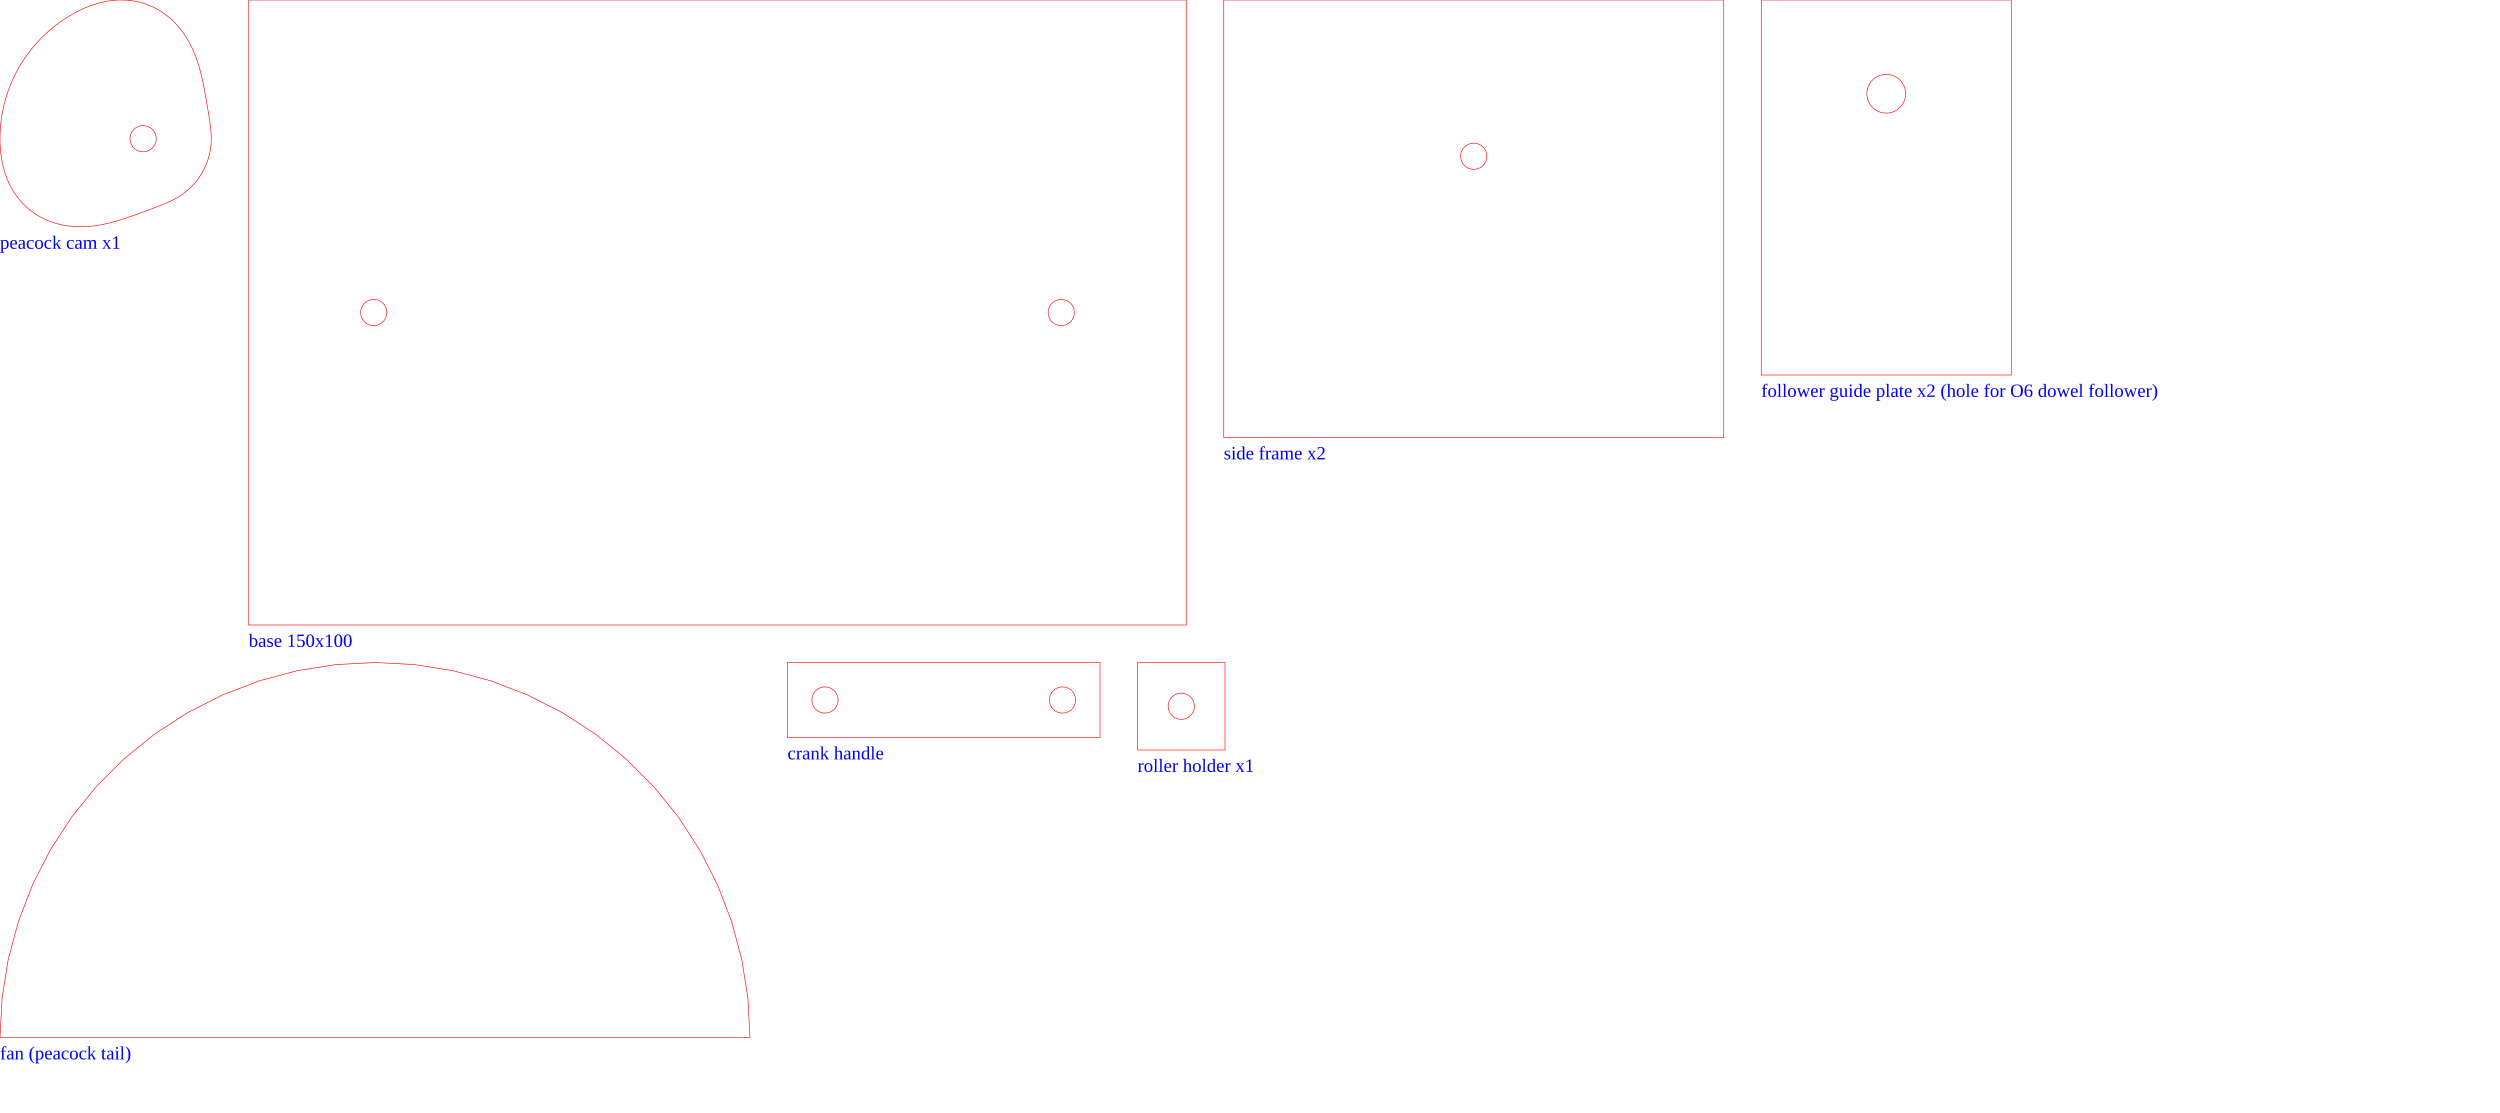
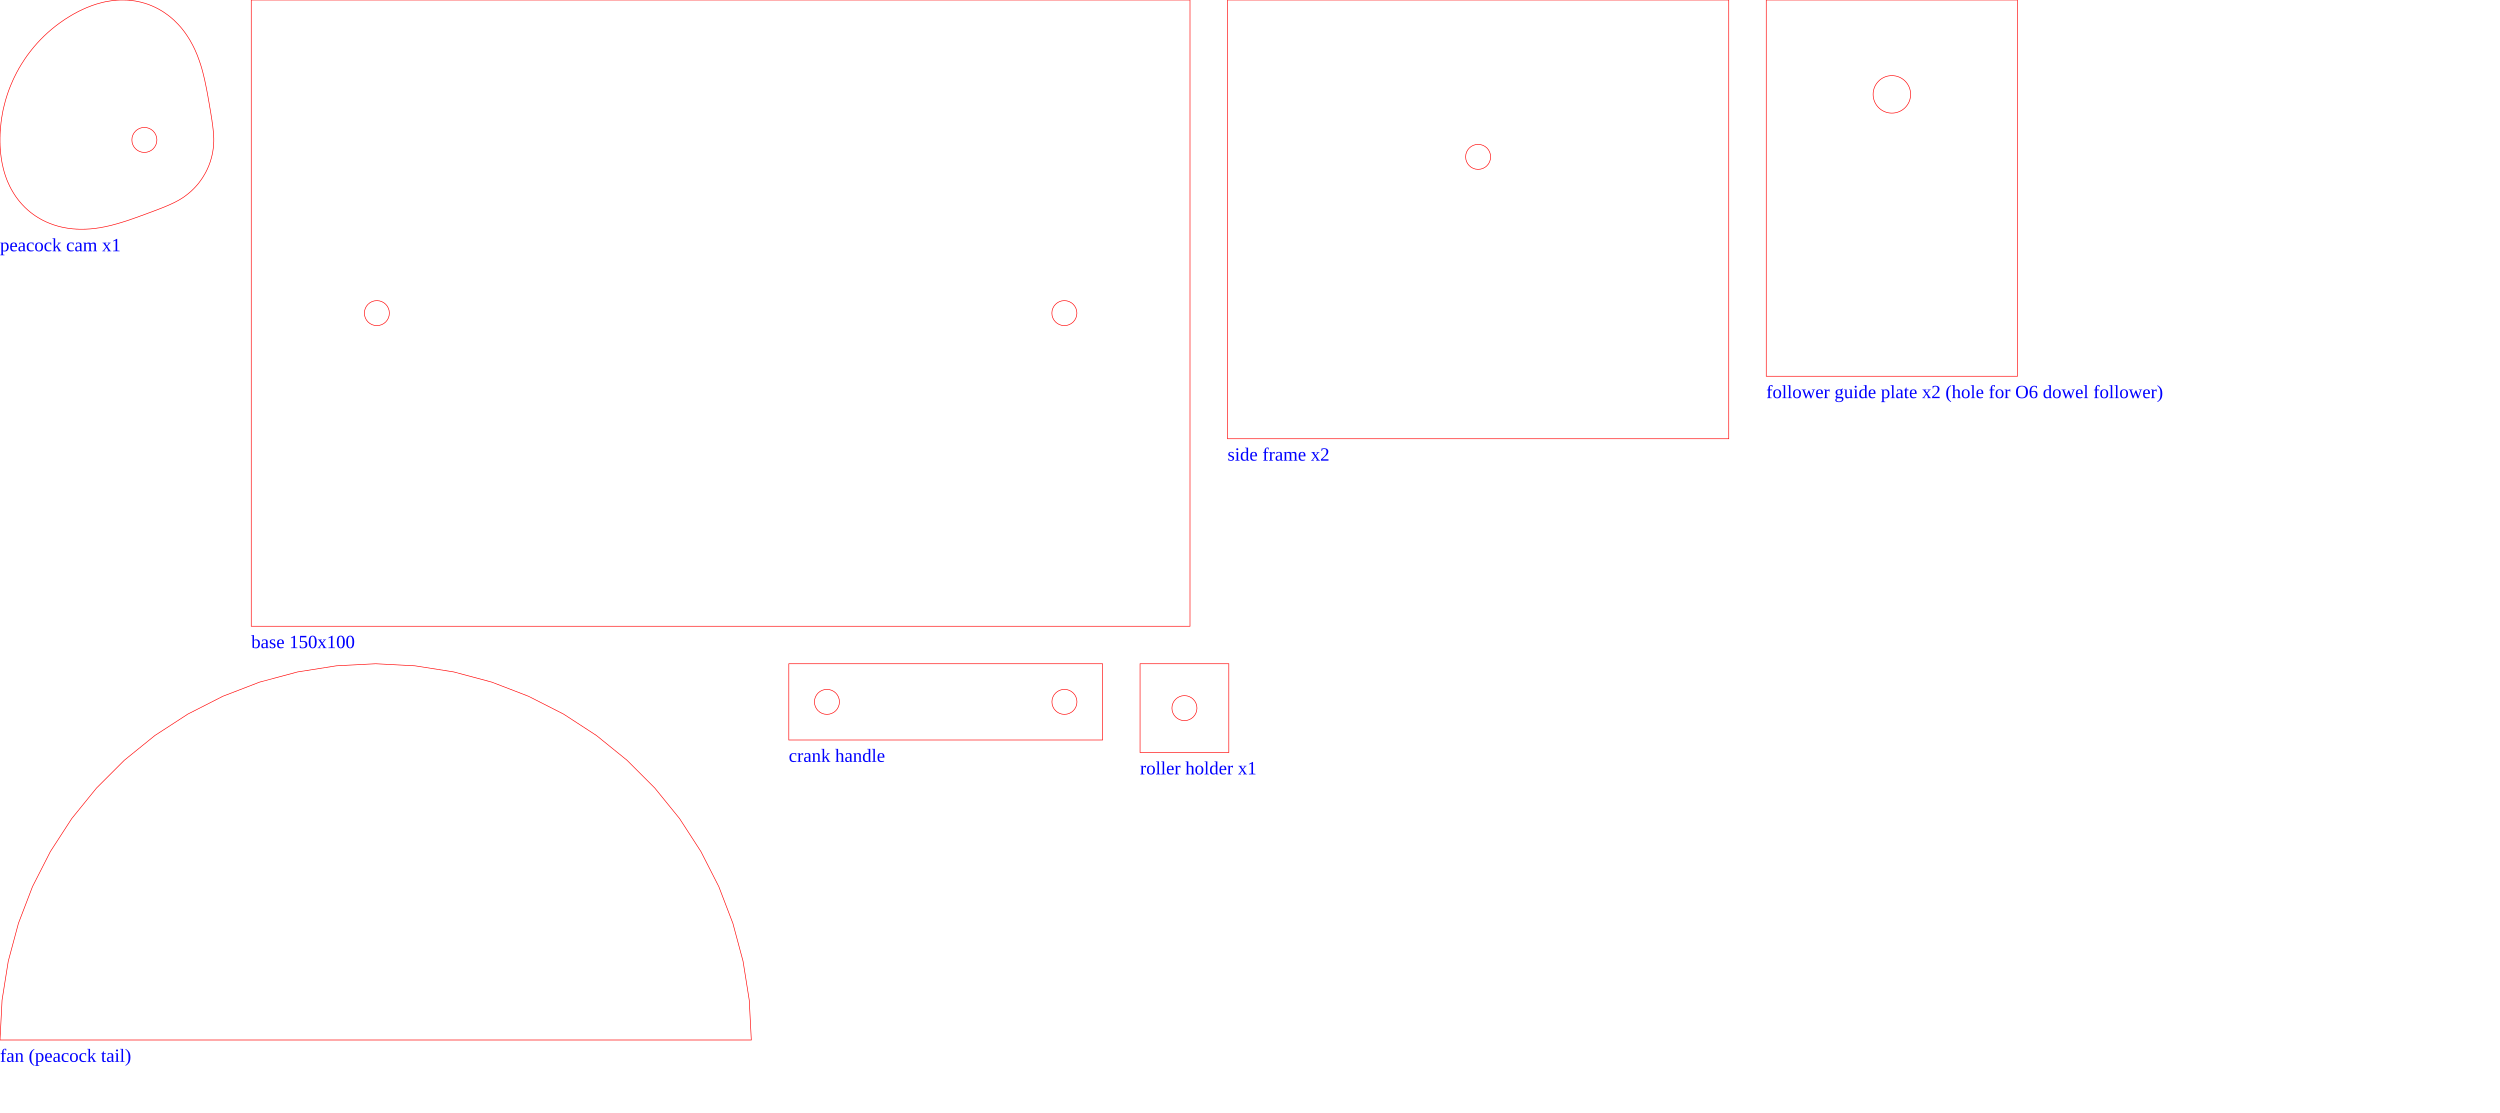
<svg xmlns="http://www.w3.org/2000/svg" width="400.0mm" height="178mm" viewBox="0 0 400.0 178">
-   <polygon points="33.80,22.19 33.80,22.09 33.80,22.00 33.80,21.90 33.79,21.80 33.79,21.70 33.79,21.60 33.78,21.50 33.77,21.39 33.77,21.29 33.76,21.18 33.75,21.08 33.74,20.97 33.73,20.86 33.72,20.75 33.71,20.64 33.70,20.53 33.69,20.42 33.68,20.31 33.66,20.19 33.65,20.08 33.63,19.96 33.62,19.85 33.60,19.73 33.59,19.61 33.57,19.49 33.55,19.37 33.54,19.25 33.52,19.13 33.50,19.01 33.48,18.89 33.46,18.76 33.44,18.64 33.42,18.51 33.40,18.38 33.38,18.26 33.36,18.13 33.34,18.00 33.32,17.87 33.30,17.74 33.28,17.61 33.25,17.48 33.23,17.35 33.21,17.21 33.19,17.08 33.16,16.95 33.14,16.81 33.12,16.68 33.10,16.54 33.07,16.41 33.05,16.27 33.02,16.13 33.00,16.00 32.98,15.86 32.95,15.72 32.93,15.58 32.90,15.44 32.88,15.30 32.85,15.16 32.83,15.02 32.80,14.88 32.78,14.74 32.75,14.60 32.72,14.46 32.70,14.32 32.67,14.17 32.64,14.03 32.61,13.89 32.58,13.75 32.56,13.60 32.53,13.46 32.50,13.31 32.47,13.17 32.44,13.02 32.40,12.88 32.37,12.73 32.34,12.59 32.31,12.44 32.27,12.30 32.24,12.15 32.20,12.01 32.17,11.86 32.13,11.71 32.09,11.56 32.06,11.42 32.02,11.27 31.98,11.12 31.93,10.97 31.89,10.83 31.85,10.68 31.81,10.53 31.76,10.38 31.72,10.23 31.67,10.09 31.62,9.94 31.57,9.79 31.52,9.64 31.47,9.49 31.42,9.34 31.36,9.20 31.31,9.05 31.25,8.90 31.19,8.75 31.13,8.60 31.07,8.45 31.01,8.31 30.95,8.16 30.88,8.01 30.82,7.87 30.75,7.72 30.68,7.57 30.61,7.43 30.53,7.28 30.46,7.14 30.39,6.99 30.31,6.85 30.23,6.70 30.15,6.56 30.07,6.42 29.98,6.28 29.90,6.14 29.81,6.00 29.72,5.86 29.63,5.72 29.54,5.58 29.45,5.44 29.36,5.31 29.26,5.17 29.16,5.04 29.06,4.90 28.96,4.77 28.86,4.64 28.75,4.51 28.64,4.38 28.54,4.25 28.43,4.13 28.32,4.00 28.20,3.88 28.09,3.76 27.97,3.64 27.85,3.52 27.73,3.40 27.61,3.28 27.49,3.17 27.37,3.06 27.24,2.94 27.11,2.83 26.98,2.73 26.85,2.62 26.72,2.51 26.59,2.41 26.45,2.31 26.32,2.21 26.18,2.11 26.04,2.02 25.90,1.92 25.76,1.83 25.62,1.74 25.47,1.66 25.33,1.57 25.18,1.49 25.03,1.41 24.88,1.33 24.73,1.25 24.58,1.17 24.43,1.10 24.27,1.03 24.12,0.96 23.96,0.90 23.81,0.83 23.65,0.77 23.49,0.71 23.33,0.65 23.17,0.60 23.00,0.55 22.84,0.50 22.68,0.45 22.51,0.40 22.35,0.36 22.18,0.32 22.01,0.28 21.85,0.25 21.68,0.21 21.51,0.18 21.34,0.15 21.17,0.13 21.00,0.10 20.83,0.08 20.65,0.06 20.48,0.05 20.31,0.03 20.13,0.02 19.96,0.01 19.78,0.01 19.61,0.00 19.43,0.00 19.26,0.00 19.08,0.00 18.90,0.01 18.73,0.02 18.55,0.03 18.37,0.04 18.19,0.06 18.01,0.08 17.84,0.10 17.66,0.12 17.48,0.15 17.30,0.17 17.12,0.20 16.94,0.24 16.76,0.27 16.58,0.31 16.40,0.35 16.23,0.39 16.05,0.43 15.87,0.48 15.69,0.53 15.51,0.58 15.33,0.64 15.15,0.69 14.97,0.75 14.79,0.81 14.62,0.87 14.44,0.94 14.26,1.00 14.08,1.07 13.90,1.14 13.73,1.22 13.55,1.29 13.37,1.37 13.20,1.45 13.02,1.53 12.85,1.62 12.67,1.70 12.49,1.79 12.32,1.88 12.14,1.97 11.97,2.06 11.80,2.16 11.62,2.26 11.45,2.36 11.28,2.46 11.11,2.56 10.93,2.66 10.76,2.77 10.60,2.87 10.43,2.98 10.26,3.09 10.09,3.20 9.93,3.32 9.77,3.43 9.60,3.54 9.44,3.66 9.28,3.78 9.12,3.90 8.96,4.02 8.80,4.14 8.64,4.27 8.49,4.39 8.33,4.52 8.18,4.65 8.03,4.77 7.88,4.90 7.73,5.04 7.58,5.17 7.43,5.30 7.28,5.44 7.14,5.58 6.99,5.71 6.85,5.85 6.71,5.99 6.57,6.14 6.43,6.28 6.29,6.42 6.15,6.57 6.02,6.72 5.88,6.86 5.75,7.01 5.62,7.16 5.49,7.32 5.36,7.47 5.23,7.62 5.10,7.78 4.98,7.93 4.85,8.09 4.73,8.25 4.61,8.41 4.49,8.57 4.37,8.73 4.26,8.89 4.14,9.05 4.03,9.22 3.92,9.38 3.80,9.55 3.69,9.72 3.59,9.88 3.48,10.05 3.37,10.22 3.27,10.39 3.17,10.57 3.07,10.74 2.97,10.91 2.87,11.09 2.78,11.26 2.68,11.44 2.59,11.61 2.50,11.79 2.41,11.97 2.32,12.15 2.23,12.33 2.15,12.51 2.06,12.69 1.98,12.87 1.90,13.06 1.82,13.24 1.74,13.42 1.67,13.61 1.59,13.79 1.52,13.98 1.45,14.17 1.38,14.36 1.31,14.54 1.25,14.73 1.18,14.92 1.12,15.11 1.06,15.30 1.00,15.49 0.94,15.68 0.89,15.88 0.83,16.07 0.78,16.26 0.73,16.45 0.68,16.65 0.63,16.84 0.59,17.04 0.54,17.23 0.50,17.43 0.46,17.62 0.42,17.82 0.38,18.01 0.35,18.21 0.31,18.41 0.28,18.61 0.25,18.80 0.22,19.00 0.20,19.20 0.17,19.40 0.15,19.60 0.13,19.79 0.11,19.99 0.09,20.19 0.07,20.39 0.06,20.59 0.04,20.79 0.03,20.99 0.02,21.19 0.01,21.39 0.01,21.59 0.00,21.79 0.00,21.99 0.00,22.19 0.00,22.39 0.00,22.59 0.01,22.78 0.01,22.98 0.02,23.18 0.03,23.38 0.04,23.57 0.06,23.77 0.07,23.96 0.09,24.15 0.11,24.35 0.13,24.54 0.15,24.73 0.18,24.92 0.21,25.11 0.23,25.30 0.27,25.48 0.30,25.67 0.33,25.86 0.37,26.04 0.41,26.23 0.45,26.41 0.49,26.59 0.54,26.77 0.59,26.95 0.63,27.13 0.69,27.31 0.74,27.48 0.79,27.66 0.85,27.83 0.91,28.00 0.97,28.17 1.03,28.34 1.10,28.51 1.17,28.68 1.24,28.85 1.31,29.01 1.38,29.18 1.46,29.34 1.53,29.50 1.61,29.66 1.70,29.81 1.78,29.97 1.86,30.13 1.95,30.28 2.04,30.43 2.13,30.58 2.22,30.73 2.32,30.87 2.42,31.02 2.52,31.16 2.62,31.30 2.72,31.44 2.82,31.58 2.93,31.72 3.04,31.85 3.15,31.99 3.26,32.12 3.37,32.25 3.49,32.37 3.60,32.50 3.72,32.62 3.84,32.75 3.96,32.87 4.09,32.98 4.21,33.10 4.34,33.21 4.46,33.33 4.59,33.44 4.73,33.54 4.86,33.65 4.99,33.75 5.13,33.86 5.26,33.96 5.40,34.05 5.54,34.15 5.68,34.24 5.82,34.34 5.97,34.43 6.11,34.51 6.26,34.60 6.40,34.68 6.55,34.76 6.70,34.84 6.85,34.92 7.00,34.99 7.16,35.07 7.31,35.14 7.46,35.20 7.62,35.27 7.77,35.33 7.93,35.40 8.09,35.46 8.25,35.51 8.40,35.57 8.56,35.62 8.72,35.67 8.88,35.72 9.05,35.77 9.21,35.81 9.37,35.85 9.53,35.90 9.70,35.93 9.86,35.97 10.02,36.00 10.19,36.04 10.35,36.07 10.52,36.09 10.68,36.12 10.85,36.14 11.01,36.16 11.18,36.18 11.34,36.20 11.51,36.22 11.67,36.23 11.84,36.25 12.00,36.26 12.17,36.26 12.33,36.27 12.50,36.28 12.66,36.28 12.83,36.28 12.99,36.28 13.16,36.28 13.32,36.27 13.48,36.27 13.65,36.26 13.81,36.25 13.97,36.24 14.13,36.23 14.29,36.22 14.45,36.20 14.61,36.19 14.77,36.17 14.93,36.15 15.09,36.13 15.25,36.11 15.41,36.09 15.57,36.06 15.72,36.04 15.88,36.01 16.03,35.98 16.19,35.96 16.34,35.93 16.50,35.90 16.65,35.86 16.80,35.83 16.96,35.80 17.11,35.76 17.26,35.73 17.41,35.69 17.56,35.66 17.71,35.62 17.86,35.58 18.00,35.54 18.15,35.50 18.30,35.46 18.44,35.42 18.59,35.38 18.73,35.34 18.88,35.29 19.02,35.25 19.16,35.21 19.31,35.16 19.45,35.12 19.59,35.07 19.73,35.03 19.87,34.98 20.01,34.94 20.15,34.89 20.29,34.84 20.43,34.80 20.57,34.75 20.71,34.70 20.84,34.65 20.98,34.61 21.12,34.56 21.25,34.51 21.39,34.46 21.52,34.42 21.66,34.37 21.79,34.32 21.93,34.27 22.06,34.22 22.19,34.17 22.33,34.13 22.46,34.08 22.59,34.03 22.72,33.98 22.85,33.93 22.98,33.89 23.11,33.84 23.24,33.79 23.37,33.74 23.49,33.70 23.62,33.65 23.75,33.60 23.87,33.56 24.00,33.51 24.12,33.46 24.25,33.42 24.37,33.37 24.49,33.32 24.62,33.28 24.74,33.23 24.86,33.18 24.98,33.14 25.10,33.09 25.21,33.05 25.33,33.00 25.45,32.96 25.56,32.91 25.68,32.87 25.79,32.82 25.90,32.77 26.01,32.73 26.12,32.68 26.23,32.64 26.34,32.59 26.45,32.55 26.56,32.50 26.66,32.46 26.76,32.41 26.87,32.37 26.97,32.32 27.07,32.28 27.17,32.23 27.27,32.19 27.36,32.14 27.46,32.09 27.56,32.05 27.65,32.00 27.74,31.96 27.83,31.91 27.92,31.86 28.01,31.82 28.10,31.77 28.18,31.72 28.27,31.67 28.35,31.63 28.43,31.58 28.51,31.53 28.60,31.48 28.68,31.43 28.76,31.38 28.84,31.33 28.92,31.28 29.00,31.22 29.07,31.17 29.15,31.12 29.23,31.06 29.31,31.01 29.38,30.95 29.46,30.89 29.54,30.84 29.61,30.78 29.69,30.72 29.76,30.66 29.83,30.60 29.91,30.54 29.98,30.48 30.05,30.41 30.12,30.35 30.19,30.29 30.26,30.22 30.33,30.16 30.40,30.09 30.47,30.03 30.54,29.96 30.61,29.90 30.67,29.83 30.74,29.76 30.81,29.69 30.87,29.62 30.94,29.55 31.00,29.48 31.06,29.41 31.13,29.34 31.19,29.27 31.25,29.19 31.31,29.12 31.37,29.05 31.43,28.97 31.49,28.90 31.55,28.82 31.61,28.75 31.66,28.67 31.72,28.59 31.77,28.52 31.83,28.44 31.88,28.36 31.94,28.28 31.99,28.20 32.04,28.12 32.09,28.04 32.14,27.96 32.19,27.88 32.24,27.80 32.29,27.72 32.34,27.64 32.39,27.56 32.43,27.47 32.48,27.39 32.52,27.30 32.57,27.22 32.61,27.14 32.65,27.05 32.70,26.97 32.74,26.88 32.78,26.79 32.82,26.71 32.86,26.62 32.90,26.53 32.93,26.45 32.97,26.36 33.01,26.27 33.04,26.18 33.08,26.09 33.11,26.00 33.14,25.92 33.17,25.83 33.21,25.74 33.24,25.65 33.27,25.56 33.30,25.47 33.32,25.37 33.35,25.28 33.38,25.19 33.40,25.10 33.43,25.01 33.45,24.92 33.48,24.82 33.50,24.73 33.52,24.64 33.54,24.55 33.56,24.45 33.58,24.36 33.60,24.27 33.62,24.17 33.63,24.08 33.65,23.99 33.67,23.89 33.68,23.80 33.69,23.70 33.71,23.61 33.72,23.52 33.73,23.42 33.74,23.33 33.75,23.23 33.76,23.14 33.77,23.04 33.77,22.95 33.78,22.85 33.79,22.76 33.79,22.66 33.79,22.57 33.80,22.47 33.80,22.38 33.80,22.28" fill="none" stroke="#ff0000" stroke-width="0.1" />
-   <circle cx="22.90" cy="22.19" r="2.10" fill="none" stroke="#ff0000" stroke-width="0.1" />
-   <text x="0.0" y="39.8" font-size="3" fill="#0000ff">peacock cam x1</text>
-   <polygon points="39.80,0.00 189.80,0.00 189.80,100.00 39.80,100.00" fill="none" stroke="#ff0000" stroke-width="0.1" />
-   <circle cx="59.80" cy="50.00" r="2.10" fill="none" stroke="#ff0000" stroke-width="0.1" />
-   <circle cx="169.80" cy="50.00" r="2.10" fill="none" stroke="#ff0000" stroke-width="0.1" />
-   <text x="39.8" y="103.5" font-size="3" fill="#0000ff">base 150x100</text>
-   <polygon points="195.80,0.00 275.80,0.00 275.80,70.00 195.80,70.00" fill="none" stroke="#ff0000" stroke-width="0.1" />
-   <circle cx="235.80" cy="25.00" r="2.10" fill="none" stroke="#ff0000" stroke-width="0.1" />
-   <text x="195.8" y="73.5" font-size="3" fill="#0000ff">side frame x2</text>
-   <polygon points="281.80,0.00 321.80,0.00 321.80,60.00 281.80,60.00" fill="none" stroke="#ff0000" stroke-width="0.1" />
-   <circle cx="301.80" cy="15.00" r="3.10" fill="none" stroke="#ff0000" stroke-width="0.1" />
-   <text x="281.8" y="63.5" font-size="3" fill="#0000ff">follower guide plate x2 (hole for O6 dowel follower)</text>
-   <polygon points="120.00,166.00 119.67,159.73 118.69,153.53 117.06,147.46 114.81,141.60 111.96,136.00 108.54,130.73 104.59,125.85 100.15,121.41 95.27,117.46 90.00,114.04 84.40,111.19 78.54,108.94 72.47,107.31 66.27,106.33 60.00,106.00 53.73,106.33 47.53,107.31 41.46,108.94 35.60,111.19 30.00,114.04 24.73,117.46 19.85,121.41 15.41,125.85 11.46,130.73 8.04,136.00 5.19,141.60 2.94,147.46 1.31,153.53 0.33,159.73 0.00,166.00" fill="none" stroke="#ff0000" stroke-width="0.1" />
-   <text x="0.0" y="169.5" font-size="3" fill="#0000ff">fan (peacock tail)</text>
-   <polygon points="126.00,106.00 176.00,106.00 176.00,118.00 126.00,118.00" fill="none" stroke="#ff0000" stroke-width="0.1" />
-   <circle cx="132.00" cy="112.00" r="2.10" fill="none" stroke="#ff0000" stroke-width="0.1" />
-   <circle cx="170.00" cy="112.00" r="2.10" fill="none" stroke="#ff0000" stroke-width="0.1" />
-   <text x="126.0" y="121.5" font-size="3" fill="#0000ff">crank handle</text>
-   <polygon points="182.00,106.00 196.00,106.00 196.00,120.00 182.00,120.00" fill="none" stroke="#ff0000" stroke-width="0.1" />
-   <circle cx="189.00" cy="113.00" r="2.10" fill="none" stroke="#ff0000" stroke-width="0.1" />
-   <text x="182.0" y="123.5" font-size="3" fill="#0000ff">roller holder x1</text>
+   <polygon points="34.20,22.39 34.20,22.29 34.20,22.19 34.20,22.09 34.19,21.99 34.19,21.89 34.19,21.79 34.18,21.68 34.17,21.58 34.17,21.48 34.16,21.37 34.15,21.26 34.14,21.15 34.13,21.04 34.12,20.93 34.11,20.82 34.10,20.71 34.09,20.60 34.07,20.49 34.06,20.37 34.05,20.26 34.03,20.14 34.02,20.02 34.00,19.90 33.98,19.79 33.97,19.67 33.95,19.55 33.93,19.42 33.92,19.30 33.90,19.18 33.88,19.06 33.86,18.93 33.84,18.81 33.82,18.68 33.80,18.55 33.78,18.43 33.76,18.30 33.74,18.17 33.72,18.04 33.69,17.91 33.67,17.78 33.65,17.65 33.63,17.51 33.61,17.38 33.58,17.25 33.56,17.11 33.54,16.98 33.52,16.84 33.49,16.71 33.47,16.57 33.45,16.44 33.42,16.30 33.40,16.16 33.37,16.02 33.35,15.89 33.32,15.75 33.30,15.61 33.28,15.47 33.25,15.33 33.22,15.19 33.20,15.05 33.17,14.91 33.15,14.76 33.12,14.62 33.09,14.48 33.07,14.34 33.04,14.19 33.01,14.05 32.98,13.91 32.95,13.76 32.92,13.62 32.89,13.47 32.86,13.33 32.83,13.18 32.80,13.04 32.77,12.89 32.74,12.75 32.70,12.60 32.67,12.45 32.63,12.31 32.60,12.16 32.56,12.01 32.52,11.86 32.49,11.71 32.45,11.57 32.41,11.42 32.37,11.27 32.33,11.12 32.29,10.97 32.24,10.82 32.20,10.67 32.15,10.52 32.11,10.37 32.06,10.22 32.01,10.08 31.96,9.93 31.91,9.78 31.86,9.63 31.80,9.48 31.75,9.33 31.69,9.18 31.64,9.03 31.58,8.88 31.52,8.73 31.46,8.58 31.39,8.43 31.33,8.28 31.26,8.13 31.20,7.98 31.13,7.83 31.06,7.69 30.99,7.54 30.91,7.39 30.84,7.24 30.76,7.10 30.68,6.95 30.60,6.81 30.52,6.66 30.44,6.52 30.36,6.37 30.27,6.23 30.18,6.09 30.09,5.95 30.00,5.81 29.91,5.67 29.81,5.53 29.72,5.39 29.62,5.25 29.52,5.12 29.42,4.98 29.32,4.85 29.21,4.72 29.11,4.58 29.00,4.45 28.89,4.32 28.78,4.20 28.66,4.07 28.55,3.94 28.43,3.82 28.31,3.70 28.19,3.58 28.07,3.46 27.95,3.34 27.83,3.22 27.70,3.11 27.57,2.99 27.44,2.88 27.31,2.77 27.18,2.66 27.05,2.56 26.91,2.45 26.77,2.35 26.63,2.25 26.49,2.15 26.35,2.05 26.21,1.96 26.07,1.86 25.92,1.77 25.77,1.68 25.63,1.60 25.48,1.51 25.33,1.43 25.18,1.35 25.02,1.27 24.87,1.19 24.71,1.12 24.56,1.05 24.40,0.98 24.24,0.91 24.08,0.85 23.92,0.78 23.76,0.72 23.59,0.66 23.43,0.61 23.27,0.56 23.10,0.50 22.93,0.46 22.77,0.41 22.60,0.37 22.43,0.32 22.26,0.29 22.09,0.25 21.92,0.22 21.74,0.18 21.57,0.15 21.40,0.13 21.22,0.10 21.05,0.08 20.87,0.06 20.70,0.05 20.52,0.03 20.34,0.02 20.17,0.01 19.99,0.01 19.81,0.00 19.63,0.00 19.45,0.00 19.27,0.00 19.09,0.01 18.91,0.02 18.73,0.03 18.55,0.04 18.37,0.06 18.19,0.08 18.01,0.10 17.83,0.12 17.65,0.15 17.47,0.18 17.29,0.21 17.10,0.24 16.92,0.27 16.74,0.31 16.56,0.35 16.38,0.40 16.20,0.44 16.02,0.49 15.83,0.54 15.65,0.59 15.47,0.64 15.29,0.70 15.11,0.76 14.93,0.82 14.75,0.88 14.57,0.95 14.39,1.02 14.21,1.09 14.03,1.16 13.85,1.23 13.67,1.31 13.49,1.39 13.31,1.47 13.14,1.55 12.96,1.64 12.78,1.72 12.60,1.81 12.43,1.90 12.25,1.99 12.08,2.09 11.90,2.18 11.72,2.28 11.55,2.38 11.38,2.48 11.20,2.59 11.03,2.69 10.86,2.80 10.69,2.91 10.52,3.01 10.35,3.12 10.18,3.24 10.02,3.35 9.85,3.47 9.69,3.58 9.52,3.70 9.36,3.82 9.20,3.94 9.04,4.06 8.88,4.18 8.72,4.31 8.56,4.44 8.41,4.56 8.25,4.69 8.10,4.82 7.95,4.95 7.79,5.09 7.64,5.22 7.49,5.36 7.35,5.49 7.20,5.63 7.05,5.77 6.91,5.91 6.77,6.05 6.62,6.20 6.48,6.34 6.34,6.49 6.21,6.63 6.07,6.78 5.93,6.93 5.80,7.08 5.67,7.23 5.53,7.39 5.40,7.54 5.28,7.69 5.15,7.85 5.02,8.01 4.90,8.17 4.77,8.33 4.65,8.49 4.53,8.65 4.41,8.81 4.29,8.97 4.18,9.14 4.06,9.30 3.95,9.47 3.84,9.64 3.73,9.81 3.62,9.98 3.51,10.15 3.40,10.32 3.30,10.49 3.20,10.66 3.09,10.84 2.99,11.01 2.90,11.19 2.80,11.37 2.70,11.54 2.61,11.72 2.52,11.90 2.43,12.08 2.34,12.26 2.25,12.44 2.16,12.63 2.08,12.81 2.00,12.99 1.92,13.18 1.84,13.36 1.76,13.55 1.68,13.73 1.61,13.92 1.53,14.11 1.46,14.30 1.39,14.49 1.32,14.68 1.26,14.87 1.19,15.06 1.13,15.25 1.07,15.44 1.01,15.63 0.95,15.83 0.89,16.02 0.84,16.21 0.79,16.41 0.74,16.60 0.69,16.80 0.64,17.00 0.59,17.19 0.55,17.39 0.50,17.58 0.46,17.78 0.42,17.98 0.39,18.18 0.35,18.38 0.32,18.58 0.28,18.77 0.25,18.97 0.22,19.17 0.20,19.37 0.17,19.57 0.15,19.77 0.13,19.97 0.11,20.17 0.09,20.37 0.07,20.58 0.06,20.78 0.04,20.98 0.03,21.18 0.02,21.38 0.01,21.58 0.01,21.78 0.00,21.98 0.00,22.19 0.00,22.39 0.00,22.59 0.00,22.79 0.01,22.99 0.01,23.19 0.02,23.39 0.03,23.59 0.04,23.78 0.06,23.98 0.07,24.18 0.09,24.37 0.11,24.57 0.13,24.76 0.16,24.95 0.18,25.15 0.21,25.34 0.24,25.53 0.27,25.72 0.30,25.91 0.34,26.09 0.37,26.28 0.41,26.47 0.46,26.65 0.50,26.84 0.54,27.02 0.59,27.20 0.64,27.38 0.69,27.56 0.75,27.74 0.80,27.92 0.86,28.09 0.92,28.27 0.98,28.44 1.05,28.62 1.11,28.79 1.18,28.96 1.25,29.13 1.33,29.29 1.40,29.46 1.48,29.62 1.55,29.79 1.64,29.95 1.72,30.11 1.80,30.27 1.89,30.42 1.98,30.58 2.07,30.73 2.16,30.88 2.26,31.04 2.35,31.18 2.45,31.33 2.55,31.48 2.65,31.62 2.76,31.76 2.86,31.90 2.97,32.04 3.08,32.18 3.19,32.31 3.31,32.45 3.42,32.58 3.54,32.71 3.66,32.84 3.78,32.96 3.90,33.09 4.02,33.21 4.15,33.33 4.28,33.45 4.40,33.56 4.53,33.68 4.67,33.79 4.80,33.90 4.93,34.01 5.07,34.11 5.21,34.22 5.35,34.32 5.49,34.42 5.63,34.52 5.77,34.61 5.92,34.70 6.06,34.80 6.21,34.88 6.36,34.97 6.51,35.06 6.66,35.14 6.81,35.22 6.96,35.30 7.12,35.37 7.27,35.45 7.43,35.52 7.58,35.59 7.74,35.65 7.90,35.72 8.06,35.78 8.22,35.84 8.38,35.90 8.54,35.96 8.70,36.01 8.86,36.06 9.03,36.11 9.19,36.16 9.36,36.21 9.52,36.25 9.69,36.29 9.85,36.33 10.02,36.37 10.18,36.40 10.35,36.43 10.52,36.46 10.68,36.49 10.85,36.52 11.02,36.54 11.19,36.56 11.35,36.58 11.52,36.60 11.69,36.62 11.86,36.63 12.03,36.64 12.19,36.66 12.36,36.66 12.53,36.67 12.69,36.68 12.86,36.68 13.03,36.68 13.19,36.68 13.36,36.68 13.53,36.67 13.69,36.67 13.86,36.66 14.02,36.65 14.18,36.64 14.35,36.63 14.51,36.62 14.67,36.60 14.84,36.59 15.00,36.57 15.16,36.55 15.32,36.53 15.48,36.51 15.64,36.48 15.80,36.46 15.96,36.44 16.11,36.41 16.27,36.38 16.43,36.35 16.58,36.32 16.74,36.29 16.89,36.26 17.05,36.23 17.20,36.19 17.35,36.16 17.50,36.12 17.66,36.09 17.81,36.05 17.96,36.01 18.11,35.97 18.25,35.93 18.40,35.89 18.55,35.85 18.70,35.81 18.84,35.77 18.99,35.73 19.13,35.68 19.28,35.64 19.42,35.60 19.57,35.55 19.71,35.51 19.85,35.46 19.99,35.42 20.14,35.37 20.28,35.33 20.42,35.28 20.56,35.23 20.70,35.19 20.83,35.14 20.97,35.09 21.11,35.04 21.25,35.00 21.38,34.95 21.52,34.90 21.66,34.85 21.79,34.80 21.93,34.76 22.06,34.71 22.20,34.66 22.33,34.61 22.46,34.56 22.59,34.51 22.73,34.47 22.86,34.42 22.99,34.37 23.12,34.32 23.25,34.27 23.38,34.23 23.51,34.18 23.64,34.13 23.76,34.08 23.89,34.04 24.02,33.99 24.14,33.94 24.27,33.90 24.39,33.85 24.52,33.80 24.64,33.76 24.76,33.71 24.89,33.66 25.01,33.62 25.13,33.57 25.25,33.53 25.37,33.48 25.49,33.43 25.60,33.39 25.72,33.34 25.84,33.30 25.95,33.25 26.06,33.21 26.18,33.16 26.29,33.12 26.40,33.07 26.51,33.02 26.62,32.98 26.73,32.93 26.83,32.89 26.94,32.84 27.04,32.80 27.15,32.75 27.25,32.71 27.35,32.66 27.45,32.61 27.55,32.57 27.65,32.52 27.75,32.47 27.84,32.43 27.94,32.38 28.03,32.33 28.12,32.29 28.21,32.24 28.30,32.19 28.39,32.14 28.48,32.10 28.57,32.05 28.65,32.00 28.73,31.95 28.82,31.90 28.90,31.85 28.98,31.80 29.06,31.75 29.15,31.70 29.23,31.64 29.31,31.59 29.39,31.54 29.47,31.48 29.55,31.42 29.62,31.37 29.70,31.31 29.78,31.25 29.86,31.19 29.93,31.13 30.01,31.07 30.09,31.01 30.16,30.95 30.23,30.89 30.31,30.83 30.38,30.76 30.46,30.70 30.53,30.64 30.60,30.57 30.67,30.51 30.74,30.44 30.81,30.37 30.88,30.30 30.95,30.24 31.02,30.17 31.08,30.10 31.15,30.03 31.22,29.96 31.28,29.89 31.35,29.82 31.41,29.74 31.48,29.67 31.54,29.60 31.60,29.52 31.67,29.45 31.73,29.37 31.79,29.30 31.85,29.22 31.91,29.14 31.96,29.07 32.02,28.99 32.08,28.91 32.14,28.83 32.19,28.75 32.25,28.67 32.30,28.59 32.36,28.51 32.41,28.43 32.46,28.35 32.51,28.27 32.56,28.19 32.61,28.10 32.66,28.02 32.71,27.94 32.76,27.85 32.81,27.77 32.85,27.68 32.90,27.60 32.95,27.51 32.99,27.43 33.03,27.34 33.08,27.25 33.12,27.17 33.16,27.08 33.20,26.99 33.24,26.90 33.28,26.81 33.32,26.72 33.36,26.64 33.39,26.55 33.43,26.46 33.46,26.37 33.50,26.27 33.53,26.18 33.56,26.09 33.60,26.00 33.63,25.91 33.66,25.82 33.69,25.73 33.71,25.63 33.74,25.54 33.77,25.45 33.80,25.35 33.82,25.26 33.85,25.17 33.87,25.07 33.89,24.98 33.92,24.88 33.94,24.79 33.96,24.70 33.98,24.60 34.00,24.51 34.01,24.41 34.03,24.32 34.05,24.22 34.06,24.12 34.08,24.03 34.09,23.93 34.11,23.84 34.12,23.74 34.13,23.64 34.14,23.55 34.15,23.45 34.16,23.36 34.17,23.26 34.17,23.16 34.18,23.07 34.18,22.97 34.19,22.87 34.19,22.78 34.20,22.68 34.20,22.58 34.20,22.48" fill="none" stroke="#ff0000" stroke-width="0.1" />
+   <circle cx="23.10" cy="22.39" r="2.00" fill="none" stroke="#ff0000" stroke-width="0.1" />
+   <text x="0.0" y="40.2" font-size="3" fill="#0000ff">peacock cam x1</text>
+   <polygon points="40.20,0.00 190.40,0.00 190.40,100.20 40.20,100.20" fill="none" stroke="#ff0000" stroke-width="0.1" />
+   <circle cx="60.30" cy="50.10" r="2.00" fill="none" stroke="#ff0000" stroke-width="0.1" />
+   <circle cx="170.30" cy="50.10" r="2.00" fill="none" stroke="#ff0000" stroke-width="0.1" />
+   <text x="40.2" y="103.7" font-size="3" fill="#0000ff">base 150x100</text>
+   <polygon points="196.40,0.00 276.60,0.00 276.60,70.20 196.40,70.20" fill="none" stroke="#ff0000" stroke-width="0.1" />
+   <circle cx="236.50" cy="25.10" r="2.00" fill="none" stroke="#ff0000" stroke-width="0.1" />
+   <text x="196.4" y="73.7" font-size="3" fill="#0000ff">side frame x2</text>
+   <polygon points="282.60,0.00 322.80,0.00 322.80,60.20 282.60,60.20" fill="none" stroke="#ff0000" stroke-width="0.1" />
+   <circle cx="302.70" cy="15.10" r="3.00" fill="none" stroke="#ff0000" stroke-width="0.1" />
+   <text x="282.6" y="63.7" font-size="3" fill="#0000ff">follower guide plate x2 (hole for O6 dowel follower)</text>
+   <polygon points="120.21,166.40 119.88,160.02 118.89,153.80 117.26,147.73 115.01,141.86 112.15,136.25 108.73,130.97 104.77,126.09 100.32,121.64 95.43,117.68 90.16,114.25 84.55,111.40 78.68,109.14 72.60,107.51 66.39,106.53 60.11,106.20 53.82,106.53 47.61,107.51 41.53,109.14 35.66,111.40 30.06,114.25 24.78,117.68 19.89,121.64 15.44,126.09 11.48,130.97 8.06,136.25 5.20,141.86 2.95,147.73 1.32,153.80 0.33,160.02 0.00,166.40" fill="none" stroke="#ff0000" stroke-width="0.1" />
+   <text x="0.0" y="169.9" font-size="3" fill="#0000ff">fan (peacock tail)</text>
+   <polygon points="126.21,106.20 176.41,106.20 176.41,118.40 126.21,118.40" fill="none" stroke="#ff0000" stroke-width="0.1" />
+   <circle cx="132.31" cy="112.30" r="2.00" fill="none" stroke="#ff0000" stroke-width="0.1" />
+   <circle cx="170.31" cy="112.30" r="2.00" fill="none" stroke="#ff0000" stroke-width="0.1" />
+   <text x="126.2" y="121.9" font-size="3" fill="#0000ff">crank handle</text>
+   <polygon points="182.41,106.20 196.61,106.20 196.61,120.40 182.41,120.40" fill="none" stroke="#ff0000" stroke-width="0.1" />
+   <circle cx="189.51" cy="113.30" r="2.00" fill="none" stroke="#ff0000" stroke-width="0.1" />
+   <text x="182.4" y="123.9" font-size="3" fill="#0000ff">roller holder x1</text>
</svg>
